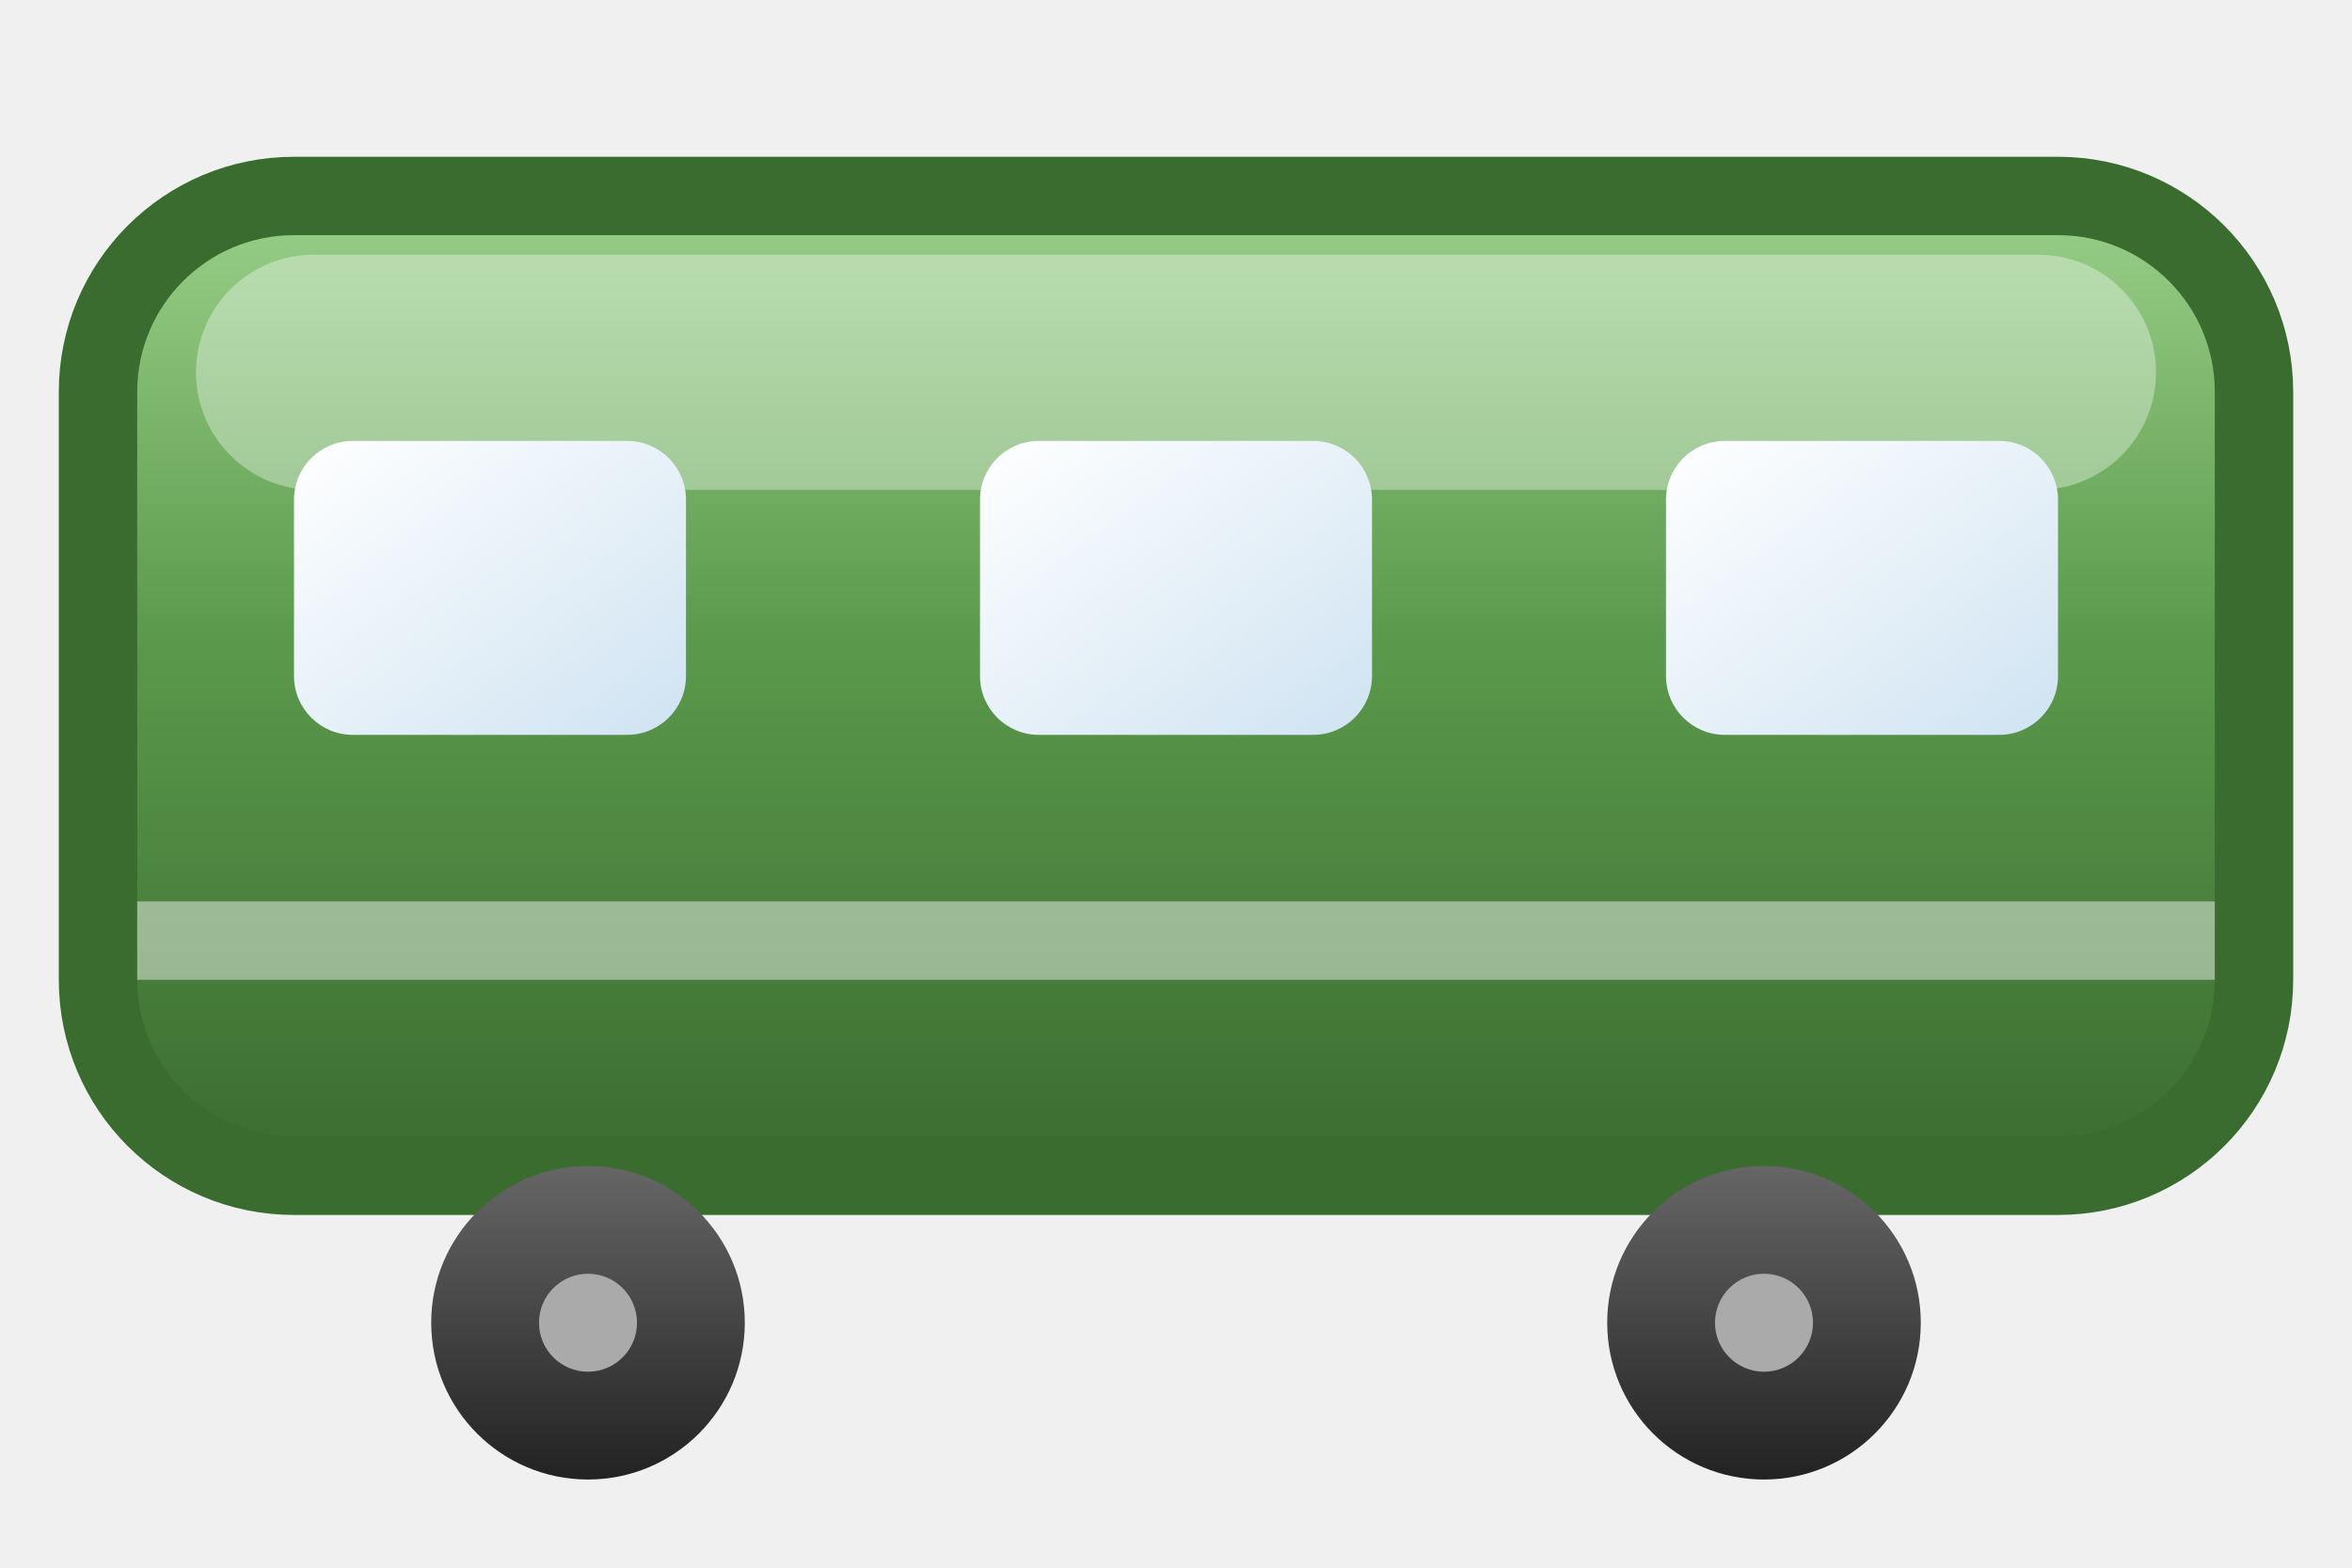
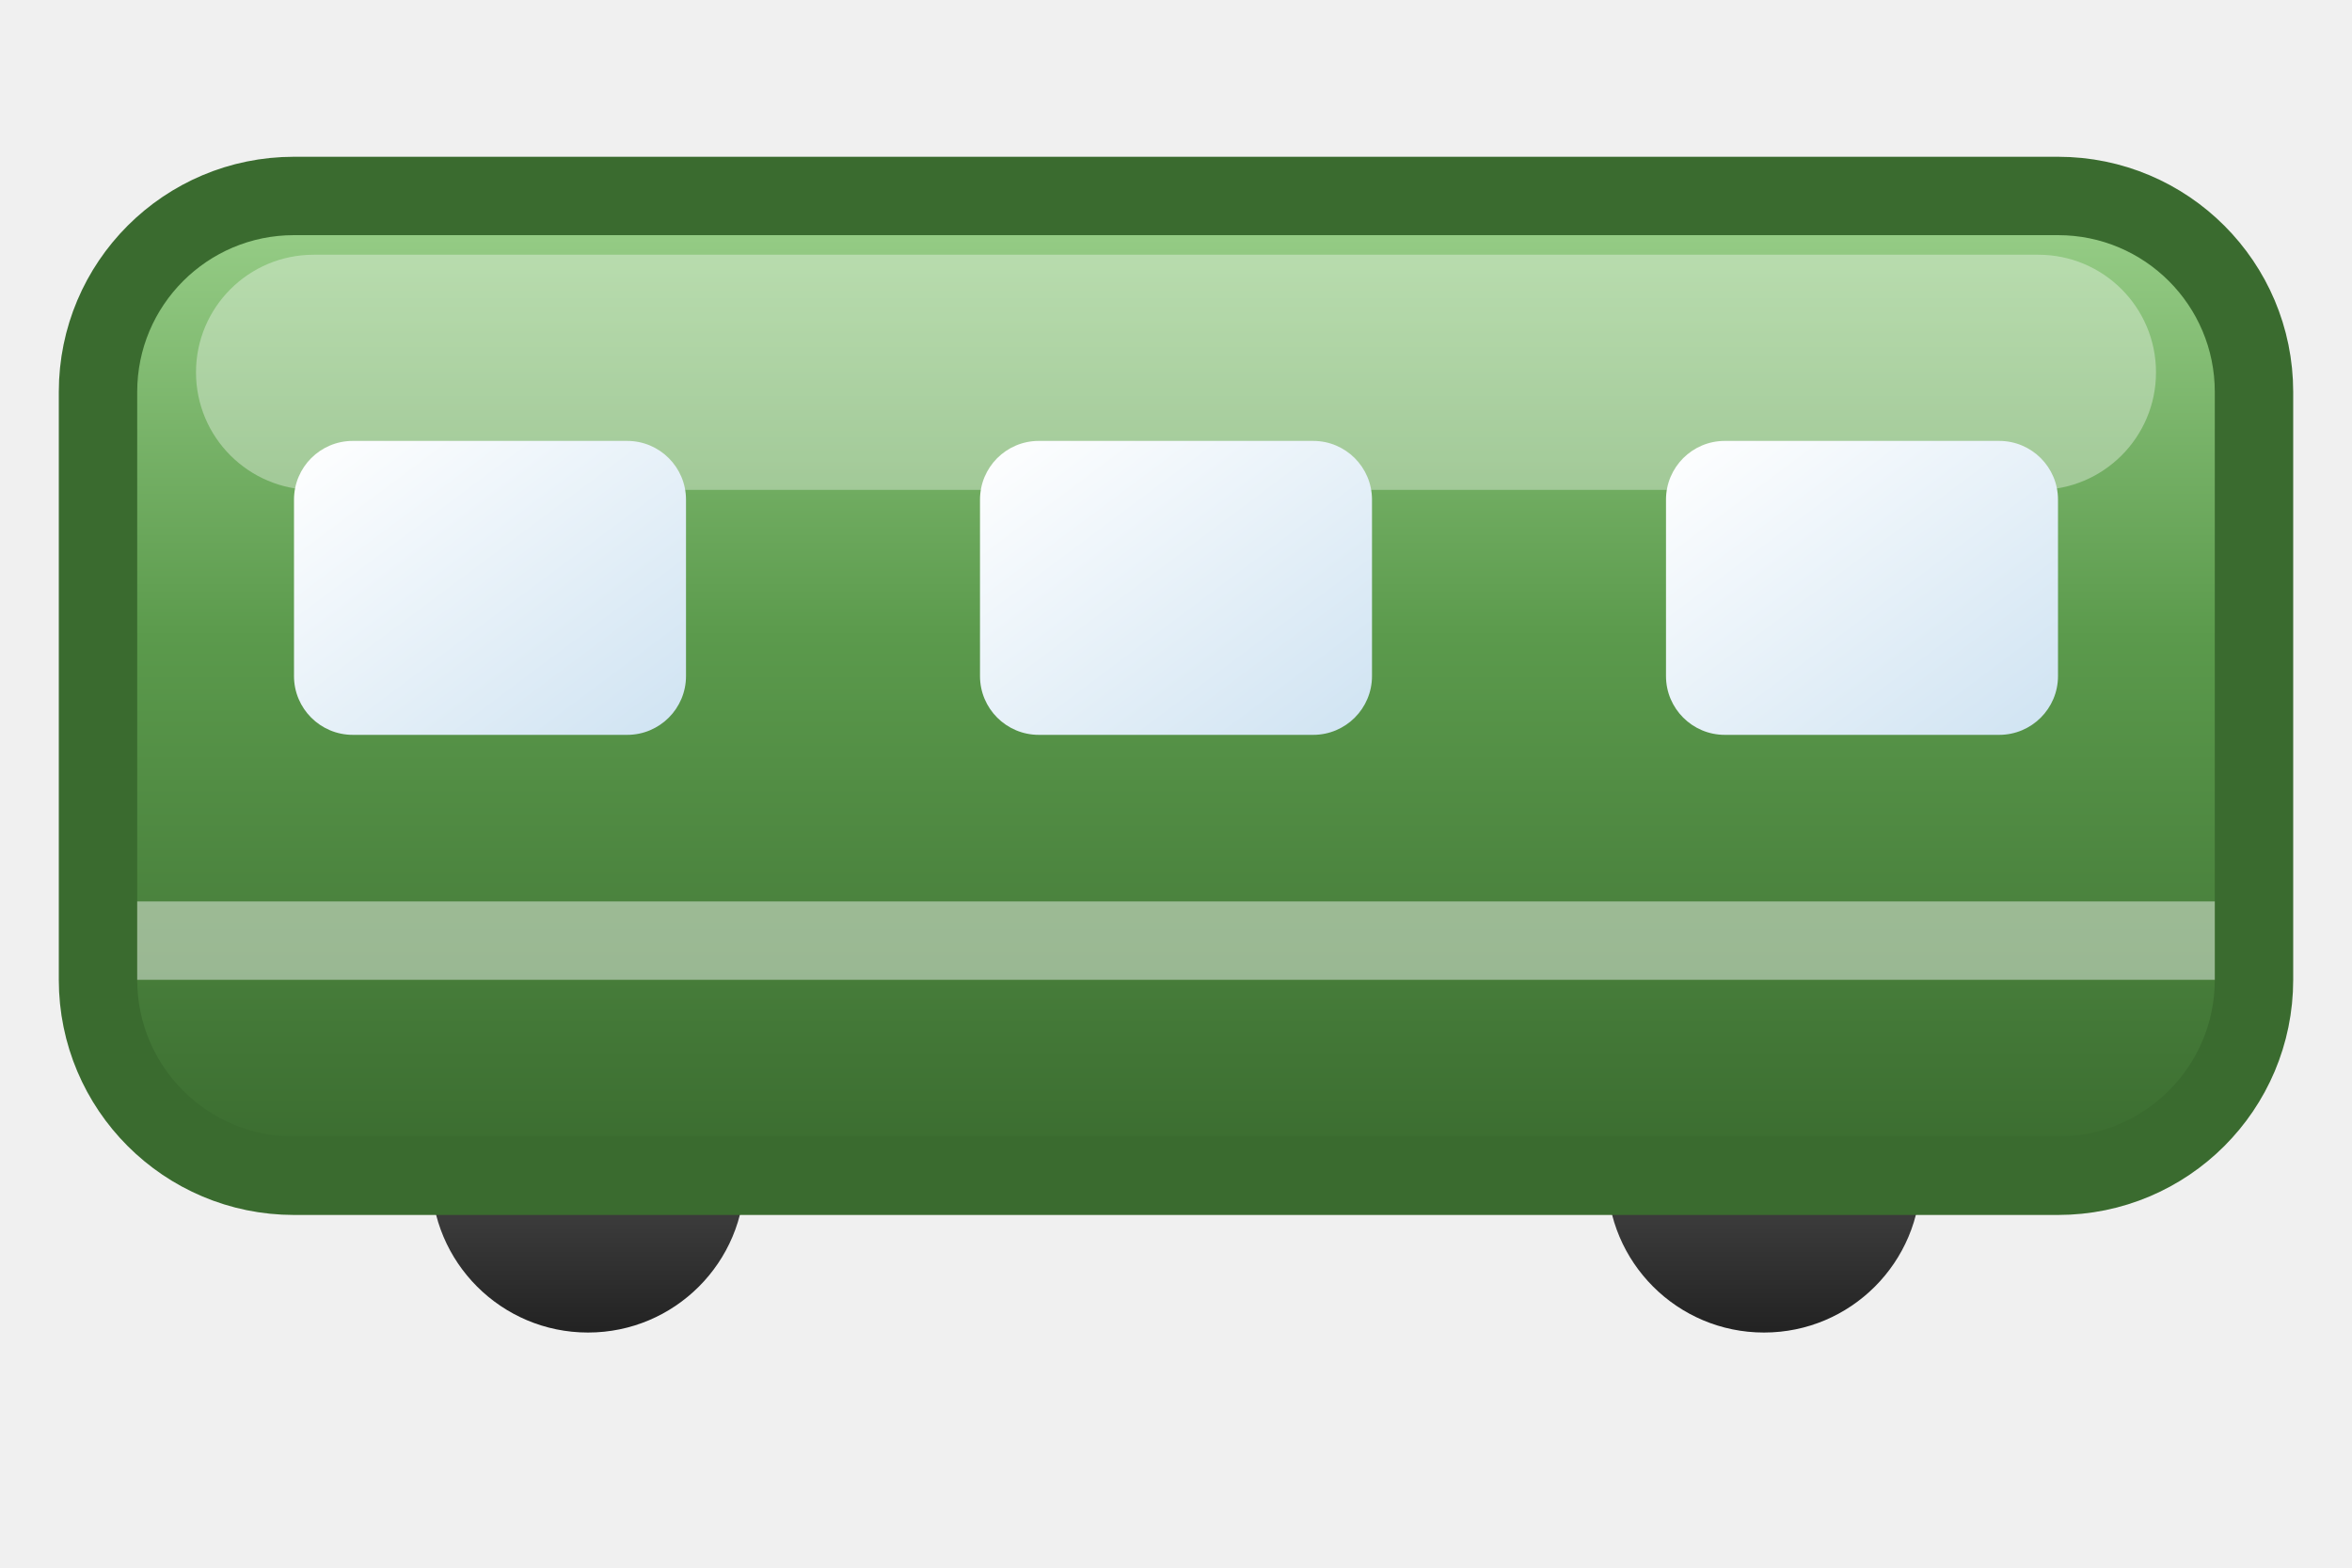
<svg xmlns="http://www.w3.org/2000/svg" width="24" height="16" viewBox="0 0 24 16">
  <defs>
    <linearGradient id="body-economy" x1="0" y1="0" x2="0" y2="1">
      <stop offset="0" stop-color="#9ad08a" />
      <stop offset="0.45" stop-color="#5b9a4c" />
      <stop offset="1" stop-color="#3a6b2f" />
    </linearGradient>
    <linearGradient id="window-economy" x1="0" y1="0" x2="1" y2="1">
      <stop offset="0" stop-color="#ffffff" />
      <stop offset="1" stop-color="#cfe3f2" />
    </linearGradient>
    <linearGradient id="wheel-economy" x1="0" y1="0" x2="0" y2="1">
      <stop offset="0" stop-color="#666666" />
      <stop offset="1" stop-color="#222222" />
    </linearGradient>
  </defs>
+   <circle cx="6" cy="12" r="1.6" fill="url(#wheel-economy)" />
+   <circle cx="18" cy="12" r="1.6" fill="url(#wheel-economy)" />
  <rect x="1" y="2" width="22" height="10" rx="2" fill="url(#body-economy)" stroke="#3a6b2f" stroke-width="0.8" />
  <rect x="2" y="2.6" width="20" height="2.4" rx="1.2" fill="#ffffff" opacity="0.35" />
  <rect x="3" y="4.5" width="4" height="3" rx="0.6" fill="url(#window-economy)" />
  <rect x="10" y="4.5" width="4" height="3" rx="0.6" fill="url(#window-economy)" />
  <rect x="17" y="4.5" width="4" height="3" rx="0.6" fill="url(#window-economy)" />
  <rect x="1.4" y="9.2" width="21.2" height="0.8" fill="#ffffff" opacity="0.45" />
-   <circle cx="6" cy="13.5" r="1.6" fill="url(#wheel-economy)" />
-   <circle cx="18" cy="13.5" r="1.6" fill="url(#wheel-economy)" />
-   <circle cx="6" cy="13.5" r="0.5" fill="#aaaaaa" />
-   <circle cx="18" cy="13.5" r="0.5" fill="#aaaaaa" />
</svg>
